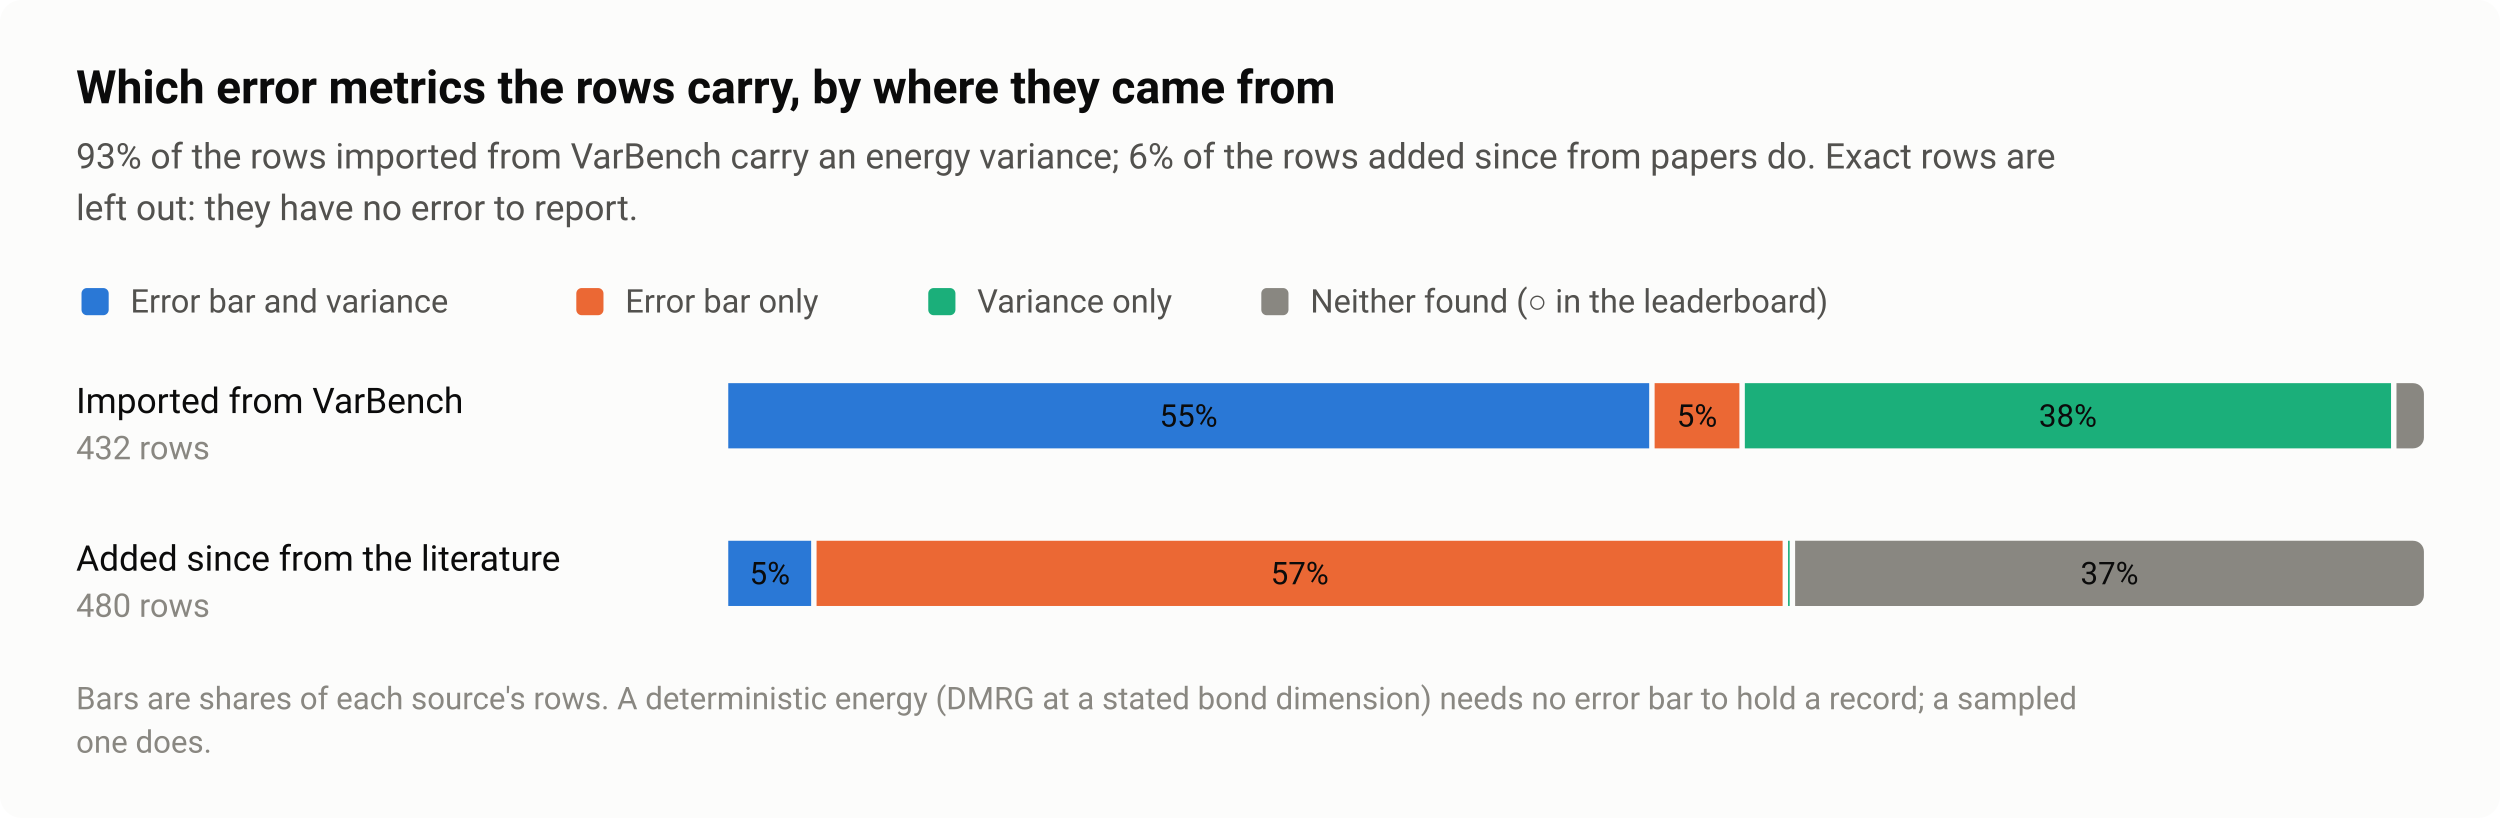
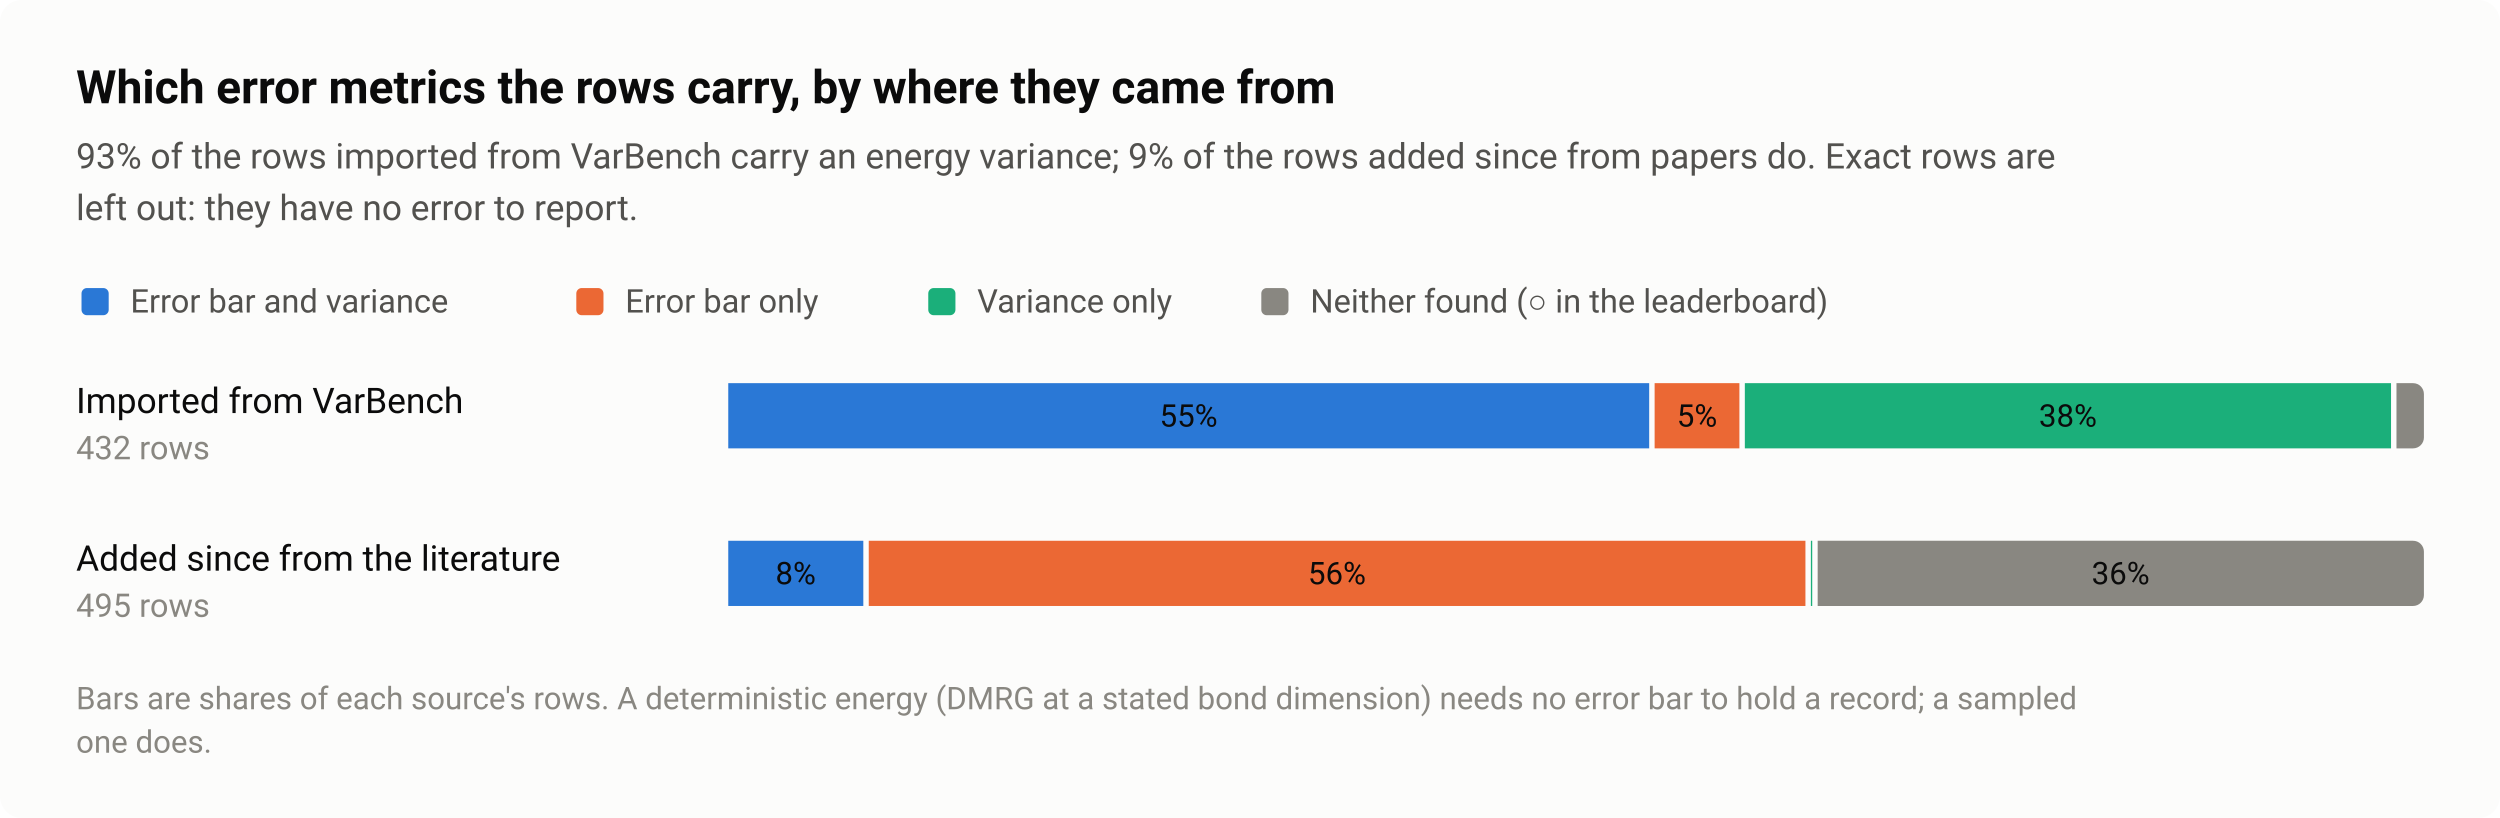
<svg xmlns="http://www.w3.org/2000/svg" width="920" height="301" viewBox="0 0 920 301" role="img" aria-labelledby="title desc">
  <style>text{font-family:system-ui,-apple-system,"Segoe UI",Roboto,"Helvetica Neue",Arial,sans-serif}</style>
  <rect width="920" height="301" rx="8" fill="#fcfcfb" />
  <text x="28" y="38" font-size="17" fill="#0b0b0b" font-weight="600">Which error metrics the rows carry, by where they came from</text>
-   <text x="28" y="62" font-size="13" fill="#52514e">93% of the rows imported from VarBench carry an energy variance; 6% of the rows added since from papers do. Exact rows are</text>
+   <text x="28" y="62" font-size="13" fill="#52514e">93% of the rows imported from VarBench carry an energy variance; 9% of the rows added since from papers do. Exact rows are</text>
  <text x="28" y="81" font-size="13" fill="#52514e">left out: they have no error to report.</text>
  <rect x="30" y="106" width="10" height="10" rx="2" fill="#2a78d6" />
  <text x="48" y="115" font-size="12" fill="#52514e">Error bar and variance</text>
  <rect x="212.08" y="106" width="10" height="10" rx="2" fill="#eb6834" />
  <text x="230.1" y="115" font-size="12" fill="#52514e">Error bar only</text>
  <rect x="341.6" y="106" width="10" height="10" rx="2" fill="#1baf7a" />
  <text x="359.6" y="115" font-size="12" fill="#52514e">Variance only</text>
  <rect x="464.16" y="106" width="10" height="10" rx="2" fill="#898781" />
  <text x="482.2" y="115" font-size="12" fill="#52514e">Neither found (○ in the leaderboard)</text>
  <text x="28" y="152" font-size="13" fill="#0b0b0b">Imported from VarBench</text>
  <text x="28" y="169" font-size="12" fill="#898781" style="font-variant-numeric:tabular-nums">432 rows</text>
  <rect x="268" y="141" width="338.9" height="24" fill="#2a78d6" />
  <text x="437.4" y="157" font-size="11.5" fill="#0b0b0b" text-anchor="middle" style="font-variant-numeric:tabular-nums">55%</text>
  <rect x="608.9" y="141" width="31.2" height="24" fill="#eb6834" />
  <text x="624.5" y="157" font-size="11.5" fill="#0b0b0b" text-anchor="middle" style="font-variant-numeric:tabular-nums">5%</text>
  <rect x="642.1" y="141" width="237.8" height="24" fill="#1baf7a" />
  <text x="761" y="157" font-size="11.5" fill="#0b0b0b" text-anchor="middle" style="font-variant-numeric:tabular-nums">38%</text>
  <path d="M881.9 141H888A4 4 0 0 1 892 145V161A4 4 0 0 1 888 165H881.9Z" fill="#898781" />
  <text x="28" y="210" font-size="13" fill="#0b0b0b">Added since from the literature</text>
-   <text x="28" y="227" font-size="12" fill="#898781" style="font-variant-numeric:tabular-nums">480 rows</text>
-   <rect x="268" y="199" width="30.5" height="24" fill="#2a78d6" />
-   <text x="283.3" y="215" font-size="11.5" fill="#0b0b0b" text-anchor="middle" style="font-variant-numeric:tabular-nums">5%</text>
-   <rect x="300.5" y="199" width="355.5" height="24" fill="#eb6834" />
-   <text x="478.3" y="215" font-size="11.5" fill="#0b0b0b" text-anchor="middle" style="font-variant-numeric:tabular-nums">57%</text>
-   <rect x="658" y="199" width="0.6" height="24" fill="#1baf7a" />
-   <path d="M660.6 199H888A4 4 0 0 1 892 203V219A4 4 0 0 1 888 223H660.6Z" fill="#898781" />
-   <text x="776.3" y="215" font-size="11.5" fill="#0b0b0b" text-anchor="middle" style="font-variant-numeric:tabular-nums">37%</text>
+   <text x="28" y="227" font-size="12" fill="#898781" style="font-variant-numeric:tabular-nums">495 rows</text>
+   <rect x="268" y="199" width="49.7" height="24" fill="#2a78d6" />
+   <text x="292.8" y="215" font-size="11.5" fill="#0b0b0b" text-anchor="middle" style="font-variant-numeric:tabular-nums">8%</text>
+   <rect x="319.7" y="199" width="344.7" height="24" fill="#eb6834" />
+   <text x="492" y="215" font-size="11.5" fill="#0b0b0b" text-anchor="middle" style="font-variant-numeric:tabular-nums">56%</text>
+   <rect x="666.4" y="199" width="0.5" height="24" fill="#1baf7a" />
+   <path d="M668.9 199H888A4 4 0 0 1 892 203V219A4 4 0 0 1 888 223H668.9Z" fill="#898781" />
+   <text x="780.4" y="215" font-size="11.5" fill="#0b0b0b" text-anchor="middle" style="font-variant-numeric:tabular-nums">36%</text>
  <text x="28" y="261" font-size="11.5" fill="#898781">Bars are shares of each source's rows. A deterministic energy (DMRG at a stated bond dimension) needs no error bar to hold a record; a sampled</text>
  <text x="28" y="277" font-size="11.5" fill="#898781">one does.</text>
</svg>
